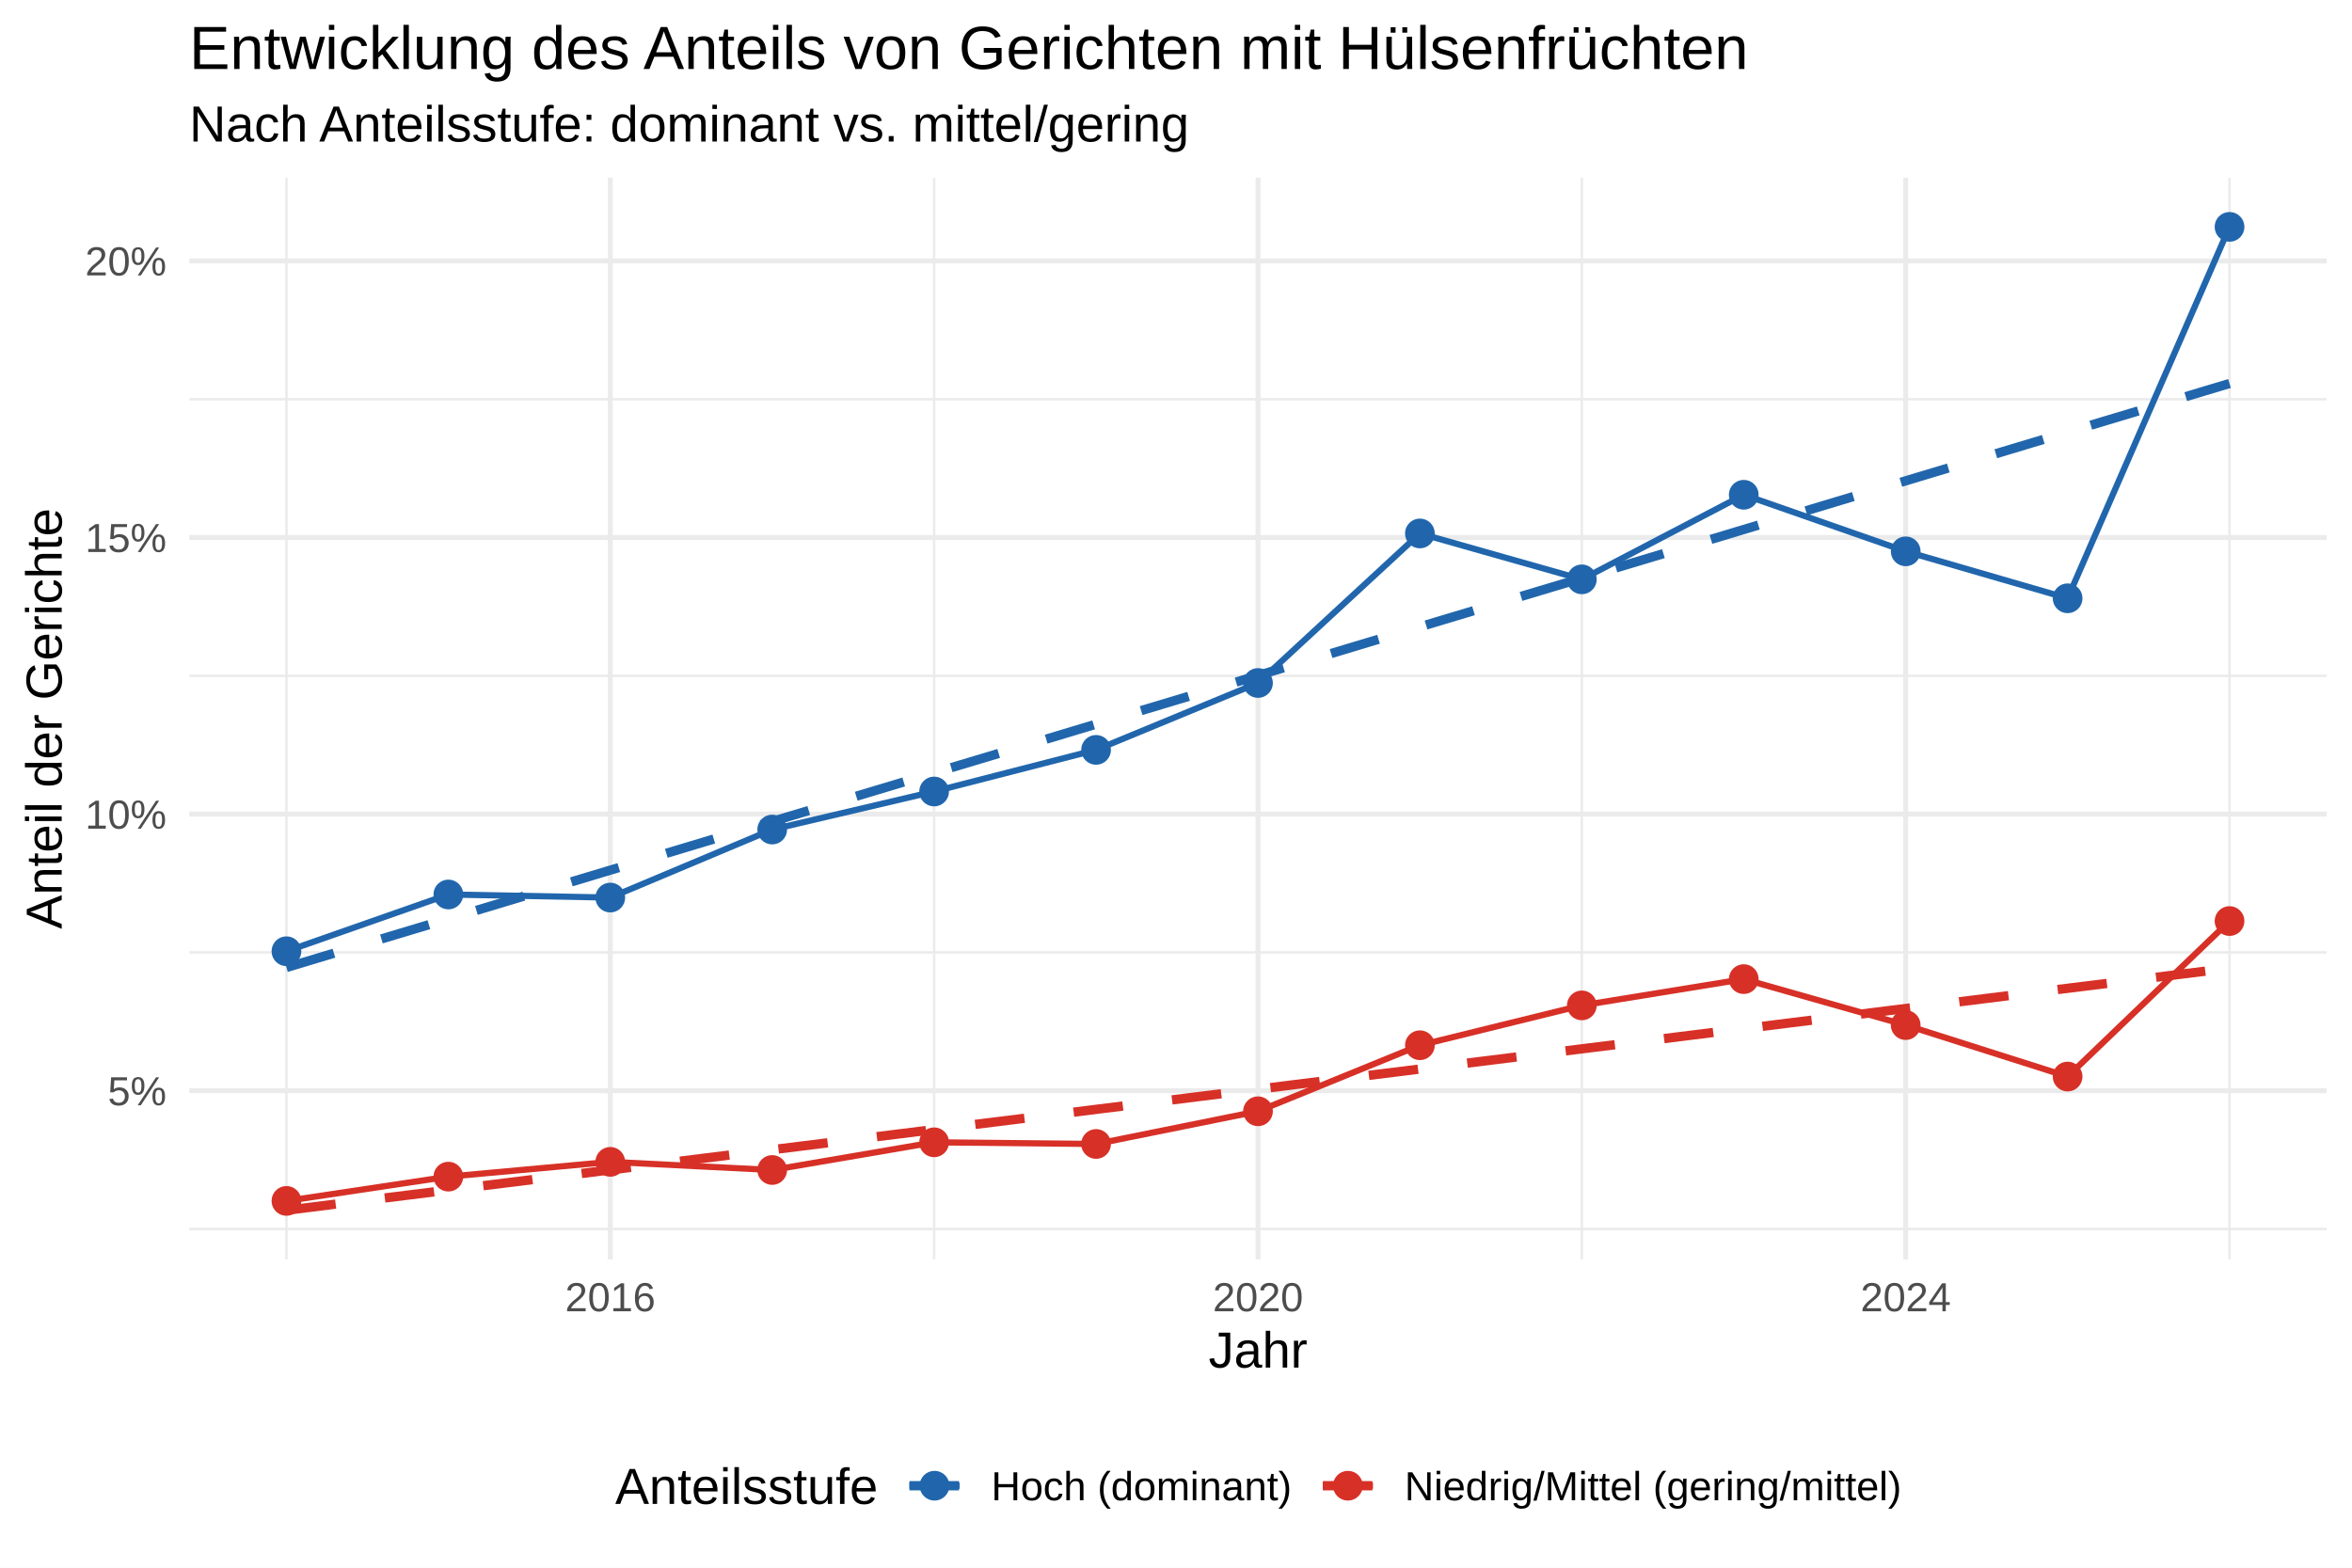
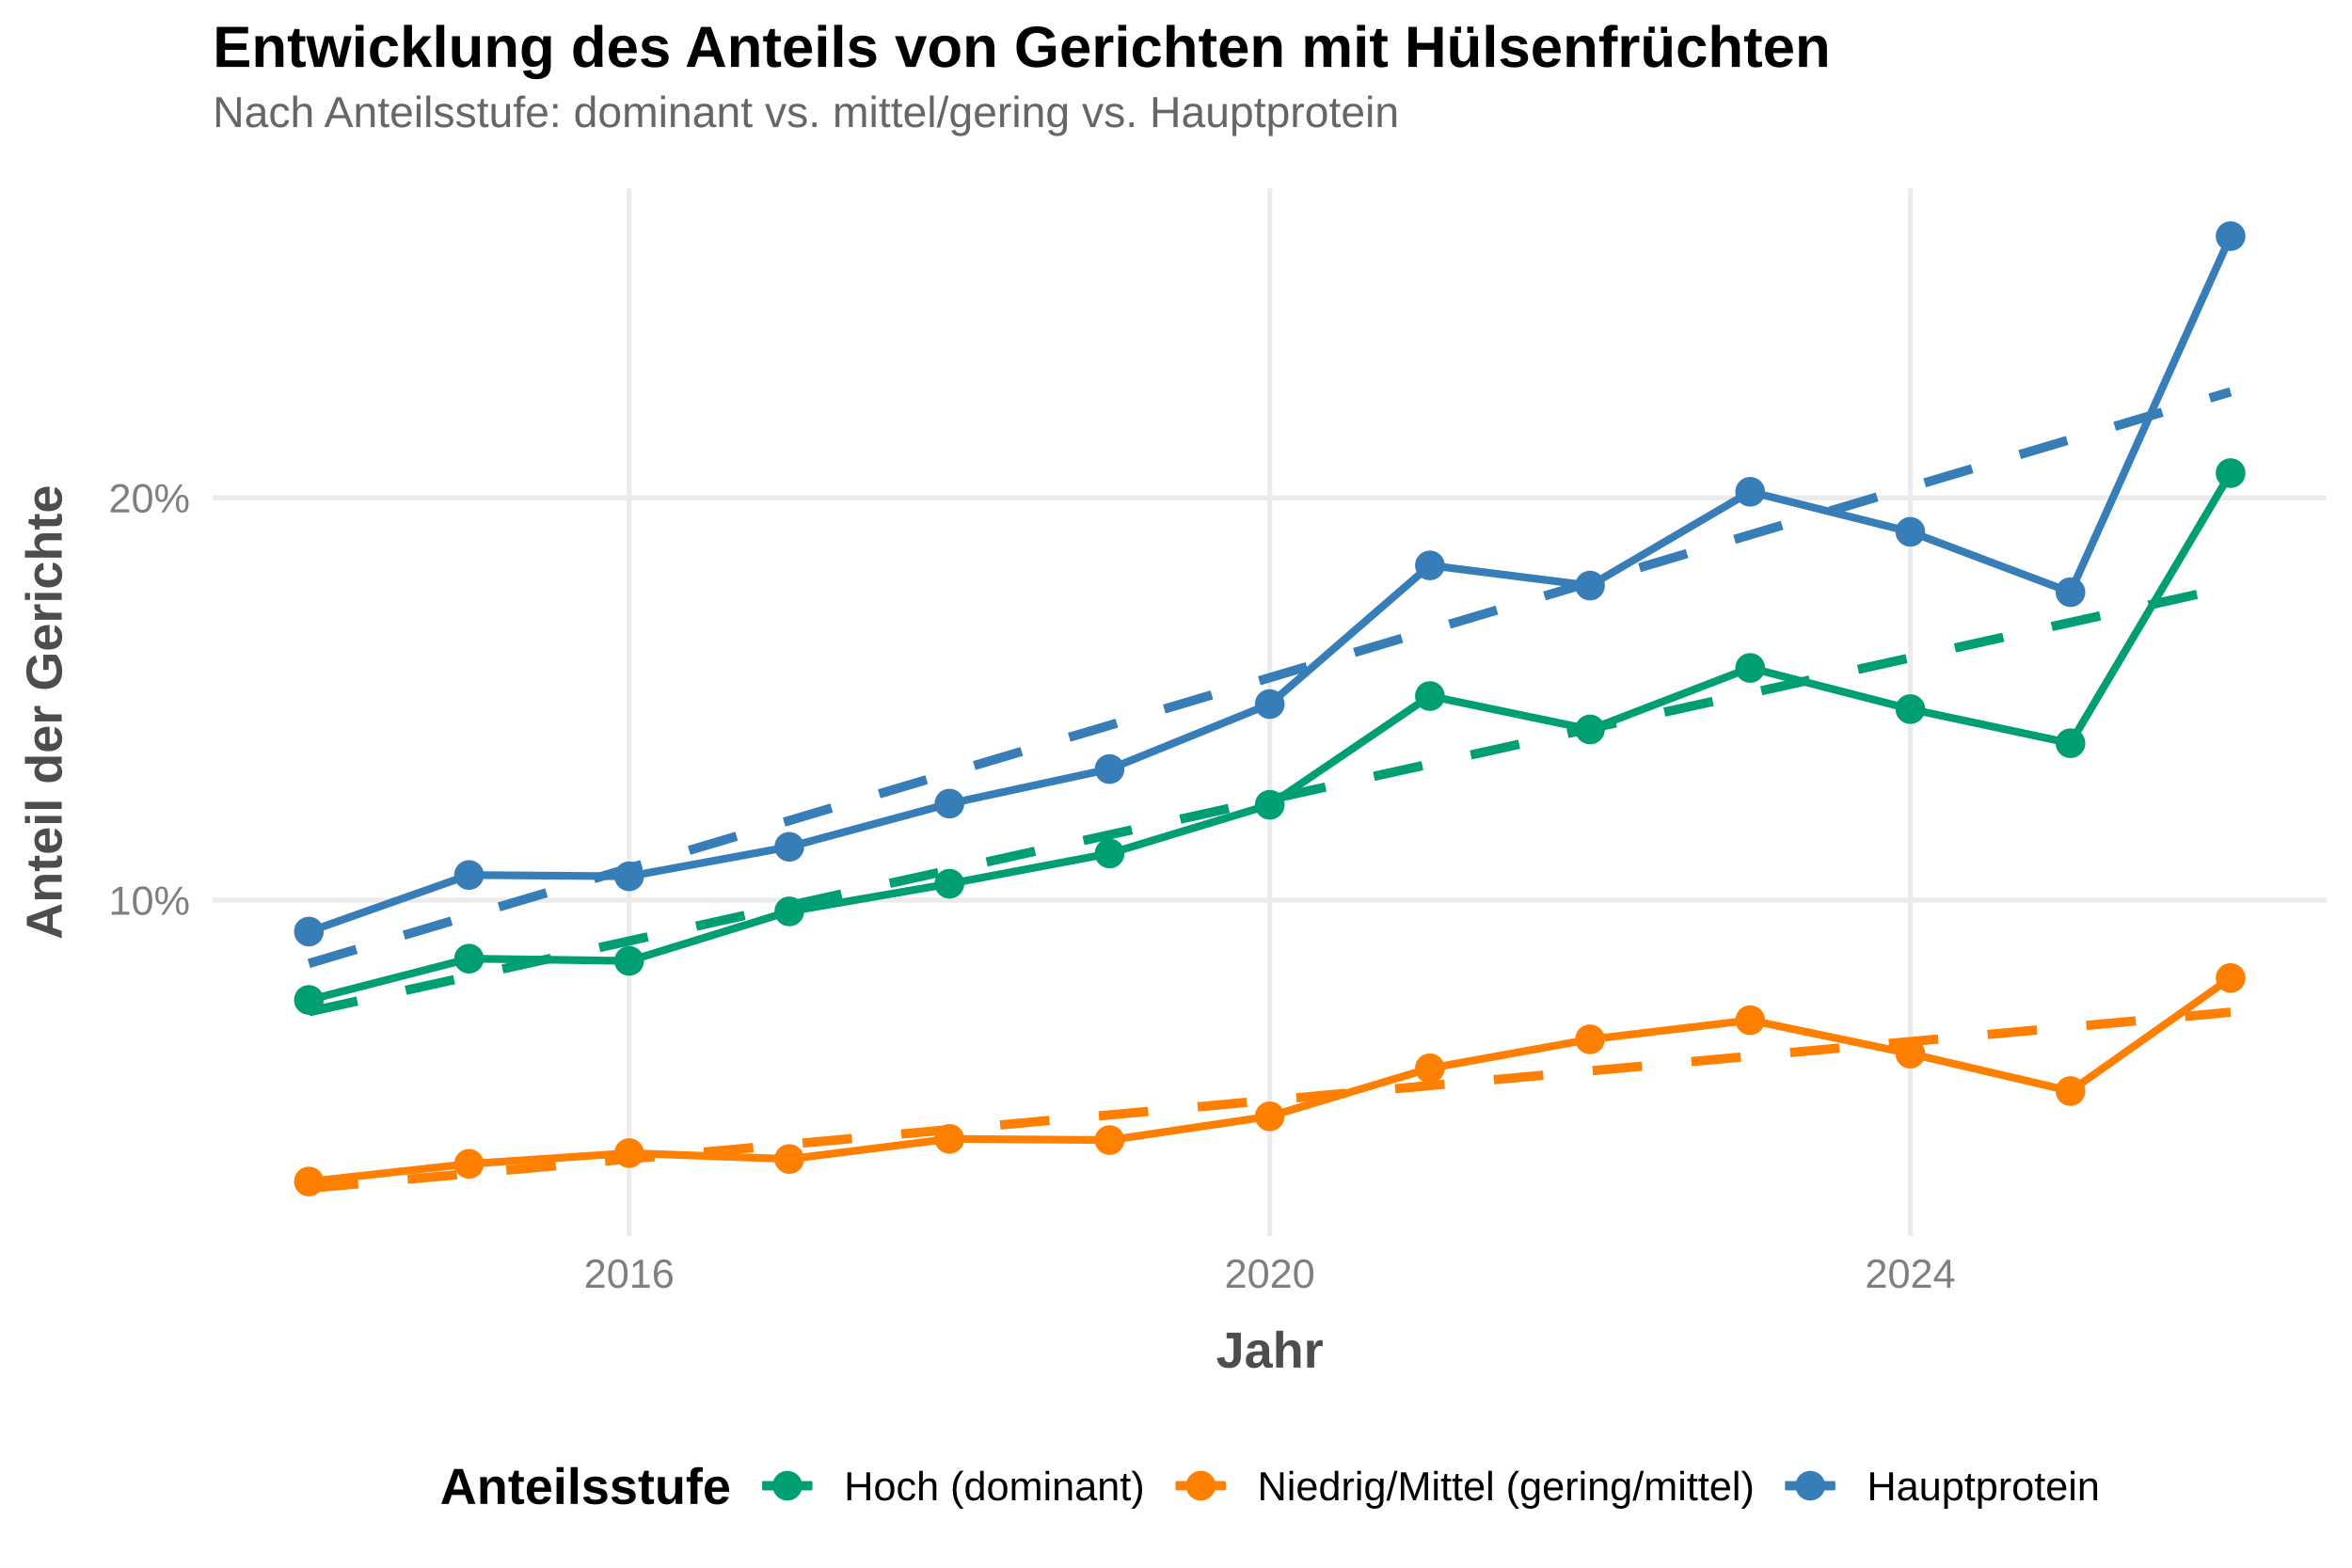
<svg xmlns="http://www.w3.org/2000/svg" width="648.00pt" height="432.00pt" viewBox="0 0 648.00 432.00">
  <g class="svglite">
    <defs>
      <style type="text/css">
    .svglite line, .svglite polyline, .svglite polygon, .svglite path, .svglite rect, .svglite circle {
      fill: none;
      stroke: #000000;
      stroke-linecap: round;
      stroke-linejoin: round;
      stroke-miterlimit: 10.00;
    }
    .svglite text {
      white-space: pre;
    }
    .svglite g.glyphgroup path {
      fill: inherit;
      stroke: none;
    }
  </style>
    </defs>
    <rect width="100%" height="100%" style="stroke: none; fill: #FFFFFF;" />
    <defs>
      <clipPath id="cpMC4wMHw2NDguMDB8MC4wMHw0MzIuMDA=">
        <rect x="0.00" y="0.00" width="648.00" height="432.00" />
      </clipPath>
    </defs>
    <g clip-path="url(#cpMC4wMHw2NDguMDB8MC4wMHw0MzIuMDA=)">
      <rect x="0.00" y="0" width="648.00" height="432.00" style="stroke-width: 1.36; stroke: none; fill: #FFFFFF;" />
    </g>
    <defs>
-       <clipPath id="cpNTIuMTV8NjQxLjAzfDQ4Ljk4fDM0Ny4wNQ==">
-         <rect x="52.15" y="48.98" width="588.88" height="298.07" />
+       <clipPath id="cpNTguNjN8NjQxLjAzfDUxLjk1fDM0MC41Nw==">
+         <rect x="58.63" y="51.95" width="582.40" height="288.62" />
      </clipPath>
    </defs>
-     <g clip-path="url(#cpNTIuMTV8NjQxLjAzfDQ4Ljk4fDM0Ny4wNQ==)">
-       <polyline points="52.15,338.67 641.03,338.67 " style="stroke-width: 0.68; stroke: #EBEBEB; stroke-linecap: butt;" />
-       <polyline points="52.15,262.45 641.03,262.45 " style="stroke-width: 0.68; stroke: #EBEBEB; stroke-linecap: butt;" />
-       <polyline points="52.15,186.23 641.03,186.23 " style="stroke-width: 0.68; stroke: #EBEBEB; stroke-linecap: butt;" />
-       <polyline points="52.15,110.01 641.03,110.01 " style="stroke-width: 0.68; stroke: #EBEBEB; stroke-linecap: butt;" />
-       <polyline points="78.92,347.05 78.92,48.98 " style="stroke-width: 0.68; stroke: #EBEBEB; stroke-linecap: butt;" />
-       <polyline points="257.36,347.05 257.36,48.98 " style="stroke-width: 0.68; stroke: #EBEBEB; stroke-linecap: butt;" />
-       <polyline points="435.81,347.05 435.81,48.98 " style="stroke-width: 0.68; stroke: #EBEBEB; stroke-linecap: butt;" />
-       <polyline points="614.26,347.05 614.26,48.98 " style="stroke-width: 0.68; stroke: #EBEBEB; stroke-linecap: butt;" />
-       <polyline points="52.15,300.56 641.03,300.56 " style="stroke-width: 1.36; stroke: #EBEBEB; stroke-linecap: butt;" />
-       <polyline points="52.15,224.34 641.03,224.34 " style="stroke-width: 1.36; stroke: #EBEBEB; stroke-linecap: butt;" />
-       <polyline points="52.15,148.12 641.03,148.12 " style="stroke-width: 1.36; stroke: #EBEBEB; stroke-linecap: butt;" />
-       <polyline points="52.15,71.89 641.03,71.89 " style="stroke-width: 1.36; stroke: #EBEBEB; stroke-linecap: butt;" />
-       <polyline points="168.14,347.05 168.14,48.98 " style="stroke-width: 1.36; stroke: #EBEBEB; stroke-linecap: butt;" />
-       <polyline points="346.59,347.05 346.59,48.98 " style="stroke-width: 1.36; stroke: #EBEBEB; stroke-linecap: butt;" />
-       <polyline points="525.04,347.05 525.04,48.98 " style="stroke-width: 1.36; stroke: #EBEBEB; stroke-linecap: butt;" />
-       <polyline points="78.92,262.13 123.53,246.49 168.14,247.34 212.75,228.59 257.36,218.11 301.98,206.64 346.59,188.21 391.20,147.00 435.81,159.65 480.42,136.34 525.04,151.93 569.65,164.87 614.26,62.52 " style="stroke-width: 1.71; stroke: #2166AC; stroke-linecap: butt;" />
-       <polyline points="78.92,330.93 123.53,324.24 168.14,320.17 212.75,322.41 257.36,314.78 301.98,315.24 346.59,306.23 391.20,288.03 435.81,277.05 480.42,269.81 525.04,282.48 569.65,296.66 614.26,253.81 " style="stroke-width: 1.71; stroke: #D73027; stroke-linecap: butt;" />
-       <circle cx="78.92" cy="262.13" r="3.65" style="stroke-width: 0.90; stroke: #2166AC; fill: #2166AC;" />
-       <circle cx="78.92" cy="330.93" r="3.65" style="stroke-width: 0.90; stroke: #D73027; fill: #D73027;" />
-       <circle cx="123.53" cy="246.49" r="3.65" style="stroke-width: 0.90; stroke: #2166AC; fill: #2166AC;" />
-       <circle cx="123.53" cy="324.24" r="3.65" style="stroke-width: 0.90; stroke: #D73027; fill: #D73027;" />
-       <circle cx="168.14" cy="247.34" r="3.65" style="stroke-width: 0.90; stroke: #2166AC; fill: #2166AC;" />
-       <circle cx="168.14" cy="320.17" r="3.65" style="stroke-width: 0.90; stroke: #D73027; fill: #D73027;" />
-       <circle cx="212.75" cy="228.59" r="3.65" style="stroke-width: 0.90; stroke: #2166AC; fill: #2166AC;" />
-       <circle cx="212.75" cy="322.41" r="3.65" style="stroke-width: 0.90; stroke: #D73027; fill: #D73027;" />
-       <circle cx="257.36" cy="218.11" r="3.65" style="stroke-width: 0.90; stroke: #2166AC; fill: #2166AC;" />
-       <circle cx="257.36" cy="314.78" r="3.65" style="stroke-width: 0.90; stroke: #D73027; fill: #D73027;" />
-       <circle cx="301.98" cy="206.64" r="3.65" style="stroke-width: 0.90; stroke: #2166AC; fill: #2166AC;" />
-       <circle cx="301.98" cy="315.24" r="3.65" style="stroke-width: 0.90; stroke: #D73027; fill: #D73027;" />
-       <circle cx="346.59" cy="188.21" r="3.65" style="stroke-width: 0.90; stroke: #2166AC; fill: #2166AC;" />
-       <circle cx="346.59" cy="306.23" r="3.65" style="stroke-width: 0.90; stroke: #D73027; fill: #D73027;" />
-       <circle cx="391.20" cy="147.00" r="3.65" style="stroke-width: 0.90; stroke: #2166AC; fill: #2166AC;" />
-       <circle cx="391.20" cy="288.03" r="3.65" style="stroke-width: 0.90; stroke: #D73027; fill: #D73027;" />
-       <circle cx="435.81" cy="159.65" r="3.65" style="stroke-width: 0.90; stroke: #2166AC; fill: #2166AC;" />
-       <circle cx="435.81" cy="277.05" r="3.65" style="stroke-width: 0.90; stroke: #D73027; fill: #D73027;" />
-       <circle cx="480.42" cy="136.34" r="3.65" style="stroke-width: 0.90; stroke: #2166AC; fill: #2166AC;" />
-       <circle cx="480.42" cy="269.81" r="3.65" style="stroke-width: 0.90; stroke: #D73027; fill: #D73027;" />
-       <circle cx="525.04" cy="151.93" r="3.65" style="stroke-width: 0.90; stroke: #2166AC; fill: #2166AC;" />
-       <circle cx="525.04" cy="282.48" r="3.65" style="stroke-width: 0.90; stroke: #D73027; fill: #D73027;" />
-       <circle cx="569.65" cy="164.87" r="3.65" style="stroke-width: 0.90; stroke: #2166AC; fill: #2166AC;" />
-       <circle cx="569.65" cy="296.66" r="3.65" style="stroke-width: 0.90; stroke: #D73027; fill: #D73027;" />
-       <circle cx="614.26" cy="62.52" r="3.65" style="stroke-width: 0.90; stroke: #2166AC; fill: #2166AC;" />
-       <circle cx="614.26" cy="253.81" r="3.65" style="stroke-width: 0.90; stroke: #D73027; fill: #D73027;" />
-       <polyline points="78.92,266.60 85.69,264.57 92.47,262.53 99.25,260.49 106.02,258.46 112.80,256.42 119.58,254.38 126.35,252.35 133.13,250.31 139.91,248.27 146.68,246.23 153.46,244.20 160.24,242.16 167.01,240.12 173.79,238.09 180.56,236.05 187.34,234.01 194.12,231.97 200.89,229.94 207.67,227.90 214.45,225.86 221.22,223.83 228.00,221.79 234.78,219.75 241.55,217.72 248.33,215.68 255.11,213.64 261.88,211.60 268.66,209.57 275.44,207.53 282.21,205.49 288.99,203.46 295.76,201.42 302.54,199.38 309.32,197.34 316.09,195.31 322.87,193.27 329.65,191.23 336.42,189.20 343.20,187.16 349.98,185.12 356.75,183.09 363.53,181.05 370.31,179.01 377.08,176.97 383.86,174.94 390.64,172.90 397.41,170.86 404.19,168.83 410.96,166.79 417.74,164.75 424.52,162.71 431.29,160.68 438.07,158.64 444.85,156.60 451.62,154.57 458.40,152.53 465.18,150.49 471.95,148.46 478.73,146.42 485.51,144.38 492.28,142.34 499.06,140.31 505.84,138.27 512.61,136.23 519.39,134.20 526.16,132.16 532.94,130.12 539.72,128.08 546.49,126.05 553.27,124.01 560.05,121.97 566.82,119.94 573.60,117.90 580.38,115.86 587.15,113.83 593.93,111.79 600.71,109.75 607.48,107.71 614.26,105.68 " style="stroke-width: 2.56; stroke: #2166AC; stroke-dasharray: 13.66,13.66; stroke-linecap: butt;" />
-       <polyline points="78.92,333.50 85.69,332.66 92.47,331.81 99.25,330.97 106.02,330.12 112.80,329.28 119.58,328.43 126.35,327.59 133.13,326.74 139.91,325.90 146.68,325.06 153.46,324.21 160.24,323.37 167.01,322.52 173.79,321.68 180.56,320.83 187.34,319.99 194.12,319.14 200.89,318.30 207.67,317.45 214.45,316.61 221.22,315.77 228.00,314.92 234.78,314.08 241.55,313.23 248.33,312.39 255.11,311.54 261.88,310.70 268.66,309.85 275.44,309.01 282.21,308.16 288.99,307.32 295.76,306.48 302.54,305.63 309.32,304.79 316.09,303.94 322.87,303.10 329.65,302.25 336.42,301.41 343.20,300.56 349.98,299.72 356.75,298.87 363.53,298.03 370.31,297.19 377.08,296.34 383.86,295.50 390.64,294.65 397.41,293.81 404.19,292.96 410.96,292.12 417.74,291.27 424.52,290.43 431.29,289.59 438.07,288.74 444.85,287.90 451.62,287.05 458.40,286.21 465.18,285.36 471.95,284.52 478.73,283.67 485.51,282.83 492.28,281.98 499.06,281.14 505.84,280.30 512.61,279.45 519.39,278.61 526.16,277.76 532.94,276.92 539.72,276.07 546.49,275.23 553.27,274.38 560.05,273.54 566.82,272.69 573.60,271.85 580.38,271.01 587.15,270.16 593.93,269.32 600.71,268.47 607.48,267.63 614.26,266.78 " style="stroke-width: 2.56; stroke: #D73027; stroke-dasharray: 13.66,13.66; stroke-linecap: butt;" />
+     <g clip-path="url(#cpNTguNjN8NjQxLjAzfDUxLjk1fDM0MC41Nw==)">
+       <rect x="58.63" y="51.95" width="582.40" height="288.62" style="stroke-width: 1.36; stroke: none; fill: #FFFFFF;" />
+       <polyline points="58.63,248.06 641.03,248.06 " style="stroke-width: 1.36; stroke: #EBEBEB; stroke-linecap: butt;" />
+       <polyline points="58.63,137.19 641.03,137.19 " style="stroke-width: 1.36; stroke: #EBEBEB; stroke-linecap: butt;" />
+       <polyline points="173.34,340.57 173.34,51.95 " style="stroke-width: 1.36; stroke: #EBEBEB; stroke-linecap: butt;" />
+       <polyline points="349.83,340.57 349.83,51.95 " style="stroke-width: 1.36; stroke: #EBEBEB; stroke-linecap: butt;" />
+       <polyline points="526.31,340.57 526.31,51.95 " style="stroke-width: 1.36; stroke: #EBEBEB; stroke-linecap: butt;" />
+       <polyline points="85.10,275.55 129.22,264.17 173.34,264.79 217.46,251.16 261.58,243.53 305.70,235.19 349.83,221.78 393.95,191.81 438.07,201.01 482.19,184.06 526.31,195.40 570.43,204.81 614.55,130.37 " style="stroke-width: 2.13; stroke: #009E73; stroke-linecap: butt;" />
+       <polyline points="85.10,325.59 129.22,320.72 173.34,317.76 217.46,319.39 261.58,313.84 305.70,314.17 349.83,307.62 393.95,294.38 438.07,286.40 482.19,281.13 526.31,290.35 570.43,300.66 614.55,269.50 " style="stroke-width: 2.13; stroke: #FF7F00; stroke-linecap: butt;" />
+       <polyline points="85.10,256.71 129.22,241.12 173.34,241.48 217.46,233.36 261.58,221.45 305.70,211.93 349.83,194.02 393.95,155.81 438.07,161.37 482.19,135.52 526.31,146.56 570.43,163.18 614.55,65.07 " style="stroke-width: 2.13; stroke: #377EB8; stroke-linecap: butt;" />
+       <circle cx="85.10" cy="275.55" r="3.65" style="stroke-width: 0.90; stroke: #009E73; fill: #009E73;" />
+       <circle cx="85.10" cy="325.59" r="3.65" style="stroke-width: 0.90; stroke: #FF7F00; fill: #FF7F00;" />
+       <circle cx="85.10" cy="256.71" r="3.65" style="stroke-width: 0.90; stroke: #377EB8; fill: #377EB8;" />
+       <circle cx="129.22" cy="264.17" r="3.65" style="stroke-width: 0.90; stroke: #009E73; fill: #009E73;" />
+       <circle cx="129.22" cy="320.72" r="3.65" style="stroke-width: 0.90; stroke: #FF7F00; fill: #FF7F00;" />
+       <circle cx="129.22" cy="241.12" r="3.65" style="stroke-width: 0.90; stroke: #377EB8; fill: #377EB8;" />
+       <circle cx="173.34" cy="264.79" r="3.65" style="stroke-width: 0.90; stroke: #009E73; fill: #009E73;" />
+       <circle cx="173.34" cy="317.76" r="3.65" style="stroke-width: 0.90; stroke: #FF7F00; fill: #FF7F00;" />
+       <circle cx="173.34" cy="241.48" r="3.65" style="stroke-width: 0.90; stroke: #377EB8; fill: #377EB8;" />
+       <circle cx="217.46" cy="251.16" r="3.65" style="stroke-width: 0.90; stroke: #009E73; fill: #009E73;" />
+       <circle cx="217.46" cy="319.39" r="3.65" style="stroke-width: 0.90; stroke: #FF7F00; fill: #FF7F00;" />
+       <circle cx="217.46" cy="233.36" r="3.65" style="stroke-width: 0.90; stroke: #377EB8; fill: #377EB8;" />
+       <circle cx="261.58" cy="243.53" r="3.65" style="stroke-width: 0.90; stroke: #009E73; fill: #009E73;" />
+       <circle cx="261.58" cy="313.84" r="3.65" style="stroke-width: 0.90; stroke: #FF7F00; fill: #FF7F00;" />
+       <circle cx="261.58" cy="221.45" r="3.65" style="stroke-width: 0.90; stroke: #377EB8; fill: #377EB8;" />
+       <circle cx="305.70" cy="235.19" r="3.65" style="stroke-width: 0.90; stroke: #009E73; fill: #009E73;" />
+       <circle cx="305.70" cy="314.17" r="3.65" style="stroke-width: 0.90; stroke: #FF7F00; fill: #FF7F00;" />
+       <circle cx="305.70" cy="211.93" r="3.65" style="stroke-width: 0.90; stroke: #377EB8; fill: #377EB8;" />
+       <circle cx="349.83" cy="221.78" r="3.65" style="stroke-width: 0.90; stroke: #009E73; fill: #009E73;" />
+       <circle cx="349.83" cy="307.62" r="3.65" style="stroke-width: 0.90; stroke: #FF7F00; fill: #FF7F00;" />
+       <circle cx="349.83" cy="194.02" r="3.65" style="stroke-width: 0.90; stroke: #377EB8; fill: #377EB8;" />
+       <circle cx="393.95" cy="191.81" r="3.65" style="stroke-width: 0.90; stroke: #009E73; fill: #009E73;" />
+       <circle cx="393.95" cy="294.38" r="3.65" style="stroke-width: 0.90; stroke: #FF7F00; fill: #FF7F00;" />
+       <circle cx="393.95" cy="155.81" r="3.65" style="stroke-width: 0.90; stroke: #377EB8; fill: #377EB8;" />
+       <circle cx="438.07" cy="201.01" r="3.65" style="stroke-width: 0.90; stroke: #009E73; fill: #009E73;" />
+       <circle cx="438.07" cy="286.40" r="3.65" style="stroke-width: 0.90; stroke: #FF7F00; fill: #FF7F00;" />
+       <circle cx="438.07" cy="161.37" r="3.65" style="stroke-width: 0.90; stroke: #377EB8; fill: #377EB8;" />
+       <circle cx="482.19" cy="184.06" r="3.65" style="stroke-width: 0.90; stroke: #009E73; fill: #009E73;" />
+       <circle cx="482.19" cy="281.13" r="3.65" style="stroke-width: 0.90; stroke: #FF7F00; fill: #FF7F00;" />
+       <circle cx="482.19" cy="135.52" r="3.65" style="stroke-width: 0.90; stroke: #377EB8; fill: #377EB8;" />
+       <circle cx="526.31" cy="195.40" r="3.65" style="stroke-width: 0.90; stroke: #009E73; fill: #009E73;" />
+       <circle cx="526.31" cy="290.35" r="3.65" style="stroke-width: 0.90; stroke: #FF7F00; fill: #FF7F00;" />
+       <circle cx="526.31" cy="146.56" r="3.65" style="stroke-width: 0.90; stroke: #377EB8; fill: #377EB8;" />
+       <circle cx="570.43" cy="204.81" r="3.65" style="stroke-width: 0.90; stroke: #009E73; fill: #009E73;" />
+       <circle cx="570.43" cy="300.66" r="3.65" style="stroke-width: 0.90; stroke: #FF7F00; fill: #FF7F00;" />
+       <circle cx="570.43" cy="163.18" r="3.65" style="stroke-width: 0.90; stroke: #377EB8; fill: #377EB8;" />
+       <circle cx="614.55" cy="130.37" r="3.65" style="stroke-width: 0.90; stroke: #009E73; fill: #009E73;" />
+       <circle cx="614.55" cy="269.50" r="3.65" style="stroke-width: 0.90; stroke: #FF7F00; fill: #FF7F00;" />
+       <circle cx="614.55" cy="65.07" r="3.65" style="stroke-width: 0.90; stroke: #377EB8; fill: #377EB8;" />
+       <polyline points="85.10,278.80 91.80,277.32 98.50,275.84 105.20,274.36 111.91,272.87 118.61,271.39 125.31,269.91 132.01,268.43 138.71,266.95 145.42,265.47 152.12,263.99 158.82,262.50 165.52,261.02 172.22,259.54 178.93,258.06 185.63,256.58 192.33,255.10 199.03,253.61 205.73,252.13 212.44,250.65 219.14,249.17 225.84,247.69 232.54,246.21 239.24,244.73 245.95,243.24 252.65,241.76 259.35,240.28 266.05,238.80 272.75,237.32 279.46,235.84 286.16,234.35 292.86,232.87 299.56,231.39 306.26,229.91 312.97,228.43 319.67,226.95 326.37,225.47 333.07,223.98 339.77,222.50 346.48,221.02 353.18,219.54 359.88,218.06 366.58,216.58 373.28,215.09 379.98,213.61 386.69,212.13 393.39,210.65 400.09,209.17 406.79,207.69 413.49,206.20 420.20,204.72 426.90,203.24 433.60,201.76 440.30,200.28 447.00,198.80 453.71,197.32 460.41,195.83 467.11,194.35 473.81,192.87 480.51,191.39 487.22,189.91 493.92,188.43 500.62,186.94 507.32,185.46 514.02,183.98 520.73,182.50 527.43,181.02 534.13,179.54 540.83,178.06 547.53,176.57 554.24,175.09 560.94,173.61 567.64,172.13 574.34,170.65 581.04,169.17 587.75,167.68 594.45,166.20 601.15,164.72 607.85,163.24 614.55,161.76 " style="stroke-width: 2.56; stroke: #009E73; stroke-dasharray: 13.66,13.66; stroke-linecap: butt;" />
+       <polyline points="85.10,327.45 91.80,326.84 98.50,326.23 105.20,325.61 111.91,325.00 118.61,324.38 125.31,323.77 132.01,323.15 138.71,322.54 145.42,321.93 152.12,321.31 158.82,320.70 165.52,320.08 172.22,319.47 178.93,318.86 185.63,318.24 192.33,317.63 199.03,317.01 205.73,316.40 212.44,315.78 219.14,315.17 225.84,314.56 232.54,313.94 239.24,313.33 245.95,312.71 252.65,312.10 259.35,311.48 266.05,310.87 272.75,310.26 279.46,309.64 286.16,309.03 292.86,308.41 299.56,307.80 306.26,307.18 312.97,306.57 319.67,305.96 326.37,305.34 333.07,304.73 339.77,304.11 346.48,303.50 353.18,302.89 359.88,302.27 366.58,301.66 373.28,301.04 379.98,300.43 386.69,299.81 393.39,299.20 400.09,298.59 406.79,297.97 413.49,297.36 420.20,296.74 426.90,296.13 433.60,295.51 440.30,294.90 447.00,294.29 453.71,293.67 460.41,293.06 467.11,292.44 473.81,291.83 480.51,291.22 487.22,290.60 493.92,289.99 500.62,289.37 507.32,288.76 514.02,288.14 520.73,287.53 527.43,286.92 534.13,286.30 540.83,285.69 547.53,285.07 554.24,284.46 560.94,283.84 567.64,283.23 574.34,282.62 581.04,282.00 587.75,281.39 594.45,280.77 601.15,280.16 607.85,279.54 614.55,278.93 " style="stroke-width: 2.56; stroke: #FF7F00; stroke-dasharray: 13.66,13.66; stroke-linecap: butt;" />
+       <polyline points="85.10,265.50 91.80,263.50 98.50,261.51 105.20,259.51 111.91,257.52 118.61,255.53 125.31,253.53 132.01,251.54 138.71,249.54 145.42,247.55 152.12,245.56 158.82,243.56 165.52,241.57 172.22,239.58 178.93,237.58 185.63,235.59 192.33,233.59 199.03,231.60 205.73,229.61 212.44,227.61 219.14,225.62 225.84,223.62 232.54,221.63 239.24,219.64 245.95,217.64 252.65,215.65 259.35,213.65 266.05,211.66 272.75,209.67 279.46,207.67 286.16,205.68 292.86,203.68 299.56,201.69 306.26,199.70 312.97,197.70 319.67,195.71 326.37,193.72 333.07,191.72 339.77,189.73 346.48,187.73 353.18,185.74 359.88,183.75 366.58,181.75 373.28,179.76 379.98,177.76 386.69,175.77 393.39,173.78 400.09,171.78 406.79,169.79 413.49,167.79 420.20,165.80 426.90,163.81 433.60,161.81 440.30,159.82 447.00,157.82 453.71,155.83 460.41,153.84 467.11,151.84 473.81,149.85 480.51,147.86 487.22,145.86 493.92,143.87 500.62,141.87 507.32,139.88 514.02,137.89 520.73,135.89 527.43,133.90 534.13,131.90 540.83,129.91 547.53,127.92 554.24,125.92 560.94,123.93 567.64,121.93 574.34,119.94 581.04,117.95 587.75,115.95 594.45,113.96 601.15,111.96 607.85,109.97 614.55,107.98 " style="stroke-width: 2.56; stroke: #377EB8; stroke-dasharray: 13.66,13.66; stroke-linecap: butt;" />
    </g>
    <g clip-path="url(#cpMC4wMHw2NDguMDB8MC4wMHw0MzIuMDA=)">
-       <text x="45.87" y="304.57" text-anchor="end" style="font-size: 11.20px;fill: #4D4D4D; font-family: &quot;Arial&quot;;" textLength="16.17px" lengthAdjust="spacingAndGlyphs">5%</text>
-       <text x="45.87" y="228.35" text-anchor="end" style="font-size: 11.20px;fill: #4D4D4D; font-family: &quot;Arial&quot;;" textLength="22.39px" lengthAdjust="spacingAndGlyphs">10%</text>
-       <text x="45.87" y="152.12" text-anchor="end" style="font-size: 11.20px;fill: #4D4D4D; font-family: &quot;Arial&quot;;" textLength="22.39px" lengthAdjust="spacingAndGlyphs">15%</text>
-       <text x="45.87" y="75.90" text-anchor="end" style="font-size: 11.20px;fill: #4D4D4D; font-family: &quot;Arial&quot;;" textLength="22.39px" lengthAdjust="spacingAndGlyphs">20%</text>
-       <text x="168.14" y="361.34" text-anchor="middle" style="font-size: 11.20px;fill: #4D4D4D; font-family: &quot;Arial&quot;;" textLength="24.88px" lengthAdjust="spacingAndGlyphs">2016</text>
-       <text x="346.59" y="361.34" text-anchor="middle" style="font-size: 11.20px;fill: #4D4D4D; font-family: &quot;Arial&quot;;" textLength="24.88px" lengthAdjust="spacingAndGlyphs">2020</text>
-       <text x="525.04" y="361.34" text-anchor="middle" style="font-size: 11.20px;fill: #4D4D4D; font-family: &quot;Arial&quot;;" textLength="24.88px" lengthAdjust="spacingAndGlyphs">2024</text>
-       <text x="346.59" y="376.85" text-anchor="middle" style="font-size: 14.00px; font-family: &quot;Arial&quot;;" textLength="27.22px" lengthAdjust="spacingAndGlyphs">Jahr</text>
-       <text transform="translate(17.00,198.01) rotate(-90)" text-anchor="middle" style="font-size: 14.00px; font-family: &quot;Arial&quot;;" textLength="115.91px" lengthAdjust="spacingAndGlyphs">Anteil der Gerichte</text>
-       <text x="169.50" y="414.42" style="font-size: 14.00px; font-family: &quot;Arial&quot;;" textLength="72.36px" lengthAdjust="spacingAndGlyphs">Anteilsstufe</text>
-       <line x1="250.56" y1="409.41" x2="264.39" y2="409.41" style="stroke-width: 1.71; stroke: #2166AC; stroke-linecap: butt;" />
-       <circle cx="257.47" cy="409.41" r="3.65" style="stroke-width: 0.90; stroke: #2166AC; fill: #2166AC;" />
-       <line x1="250.56" y1="409.41" x2="264.39" y2="409.41" style="stroke-width: 2.56; stroke: #2166AC; stroke-dasharray: 13.66,13.66; stroke-linecap: butt;" />
-       <line x1="364.45" y1="409.41" x2="378.27" y2="409.41" style="stroke-width: 1.71; stroke: #D73027; stroke-linecap: butt;" />
-       <circle cx="371.36" cy="409.41" r="3.65" style="stroke-width: 0.90; stroke: #D73027; fill: #D73027;" />
-       <line x1="364.45" y1="409.41" x2="378.27" y2="409.41" style="stroke-width: 2.56; stroke: #D73027; stroke-dasharray: 13.66,13.66; stroke-linecap: butt;" />
-       <text x="273.09" y="413.42" style="font-size: 11.20px; font-family: &quot;Arial&quot;;" textLength="82.66px" lengthAdjust="spacingAndGlyphs">Hoch (dominant)</text>
-       <text x="386.97" y="413.42" style="font-size: 11.20px; font-family: &quot;Arial&quot;;" textLength="136.70px" lengthAdjust="spacingAndGlyphs">Niedrig/Mittel (gering/mittel)</text>
-       <text x="52.15" y="39.00" style="font-size: 14.00px; font-family: &quot;Arial&quot;;" textLength="275.39px" lengthAdjust="spacingAndGlyphs">Nach Anteilsstufe: dominant vs. mittel/gering</text>
-       <text x="52.15" y="19.01" style="font-size: 16.80px; font-family: &quot;Arial&quot;;" textLength="429.64px" lengthAdjust="spacingAndGlyphs">Entwicklung des Anteils von Gerichten mit Hülsenfrüchten</text>
+       <text x="52.35" y="252.07" text-anchor="end" style="font-size: 11.20px;fill: #7F7F7F; font-family: &quot;Arial&quot;;" textLength="22.39px" lengthAdjust="spacingAndGlyphs">10%</text>
+       <text x="52.35" y="141.19" text-anchor="end" style="font-size: 11.20px;fill: #7F7F7F; font-family: &quot;Arial&quot;;" textLength="22.39px" lengthAdjust="spacingAndGlyphs">20%</text>
+       <text x="173.34" y="354.86" text-anchor="middle" style="font-size: 11.20px;fill: #7F7F7F; font-family: &quot;Arial&quot;;" textLength="24.88px" lengthAdjust="spacingAndGlyphs">2016</text>
+       <text x="349.83" y="354.86" text-anchor="middle" style="font-size: 11.20px;fill: #7F7F7F; font-family: &quot;Arial&quot;;" textLength="24.88px" lengthAdjust="spacingAndGlyphs">2020</text>
+       <text x="526.31" y="354.86" text-anchor="middle" style="font-size: 11.20px;fill: #7F7F7F; font-family: &quot;Arial&quot;;" textLength="24.88px" lengthAdjust="spacingAndGlyphs">2024</text>
+       <text x="349.83" y="376.85" text-anchor="middle" style="font-size: 14.00px; font-weight: bold;fill: #4D4D4D; font-family: &quot;Arial&quot;;" textLength="29.56px" lengthAdjust="spacingAndGlyphs">Jahr</text>
+       <text transform="translate(17.00,196.26) rotate(-90)" text-anchor="middle" style="font-size: 14.00px; font-weight: bold;fill: #4D4D4D; font-family: &quot;Arial&quot;;" textLength="125.22px" lengthAdjust="spacingAndGlyphs">Anteil der Gerichte</text>
+       <text x="121.25" y="414.42" style="font-size: 14.00px; font-weight: bold; font-family: &quot;Arial&quot;;" textLength="80.08px" lengthAdjust="spacingAndGlyphs">Anteilsstufe</text>
+       <line x1="210.03" y1="409.41" x2="223.85" y2="409.41" style="stroke-width: 2.13; stroke: #009E73; stroke-linecap: butt;" />
+       <circle cx="216.94" cy="409.41" r="3.65" style="stroke-width: 0.90; stroke: #009E73; fill: #009E73;" />
+       <line x1="210.03" y1="409.41" x2="223.85" y2="409.41" style="stroke-width: 2.56; stroke: #009E73; stroke-dasharray: 13.66,13.66; stroke-linecap: butt;" />
+       <line x1="323.91" y1="409.41" x2="337.74" y2="409.41" style="stroke-width: 2.13; stroke: #FF7F00; stroke-linecap: butt;" />
+       <circle cx="330.83" cy="409.41" r="3.65" style="stroke-width: 0.90; stroke: #FF7F00; fill: #FF7F00;" />
+       <line x1="323.91" y1="409.41" x2="337.74" y2="409.41" style="stroke-width: 2.56; stroke: #FF7F00; stroke-dasharray: 13.66,13.66; stroke-linecap: butt;" />
+       <line x1="491.84" y1="409.41" x2="505.67" y2="409.41" style="stroke-width: 2.13; stroke: #377EB8; stroke-linecap: butt;" />
+       <circle cx="498.76" cy="409.41" r="3.65" style="stroke-width: 0.90; stroke: #377EB8; fill: #377EB8;" />
+       <line x1="491.84" y1="409.41" x2="505.67" y2="409.41" style="stroke-width: 2.56; stroke: #377EB8; stroke-dasharray: 13.66,13.66; stroke-linecap: butt;" />
+       <text x="232.56" y="413.42" style="font-size: 11.20px; font-family: &quot;Arial&quot;;" textLength="82.66px" lengthAdjust="spacingAndGlyphs">Hoch (dominant)</text>
+       <text x="346.44" y="413.42" style="font-size: 11.20px; font-family: &quot;Arial&quot;;" textLength="136.70px" lengthAdjust="spacingAndGlyphs">Niedrig/Mittel (gering/mittel)</text>
+       <text x="514.37" y="413.42" style="font-size: 11.20px; font-family: &quot;Arial&quot;;" textLength="64.03px" lengthAdjust="spacingAndGlyphs">Hauptprotein</text>
+       <text x="58.63" y="35.01" style="font-size: 12.00px;fill: #666666; font-family: &quot;Arial&quot;;" textLength="326.75px" lengthAdjust="spacingAndGlyphs">Nach Anteilsstufe: dominant vs. mittel/gering vs. Hauptprotein</text>
+       <text x="58.63" y="18.43" style="font-size: 16.00px; font-weight: bold; font-family: &quot;Arial&quot;;" textLength="446.08px" lengthAdjust="spacingAndGlyphs">Entwicklung des Anteils von Gerichten mit Hülsenfrüchten</text>
    </g>
  </g>
</svg>
